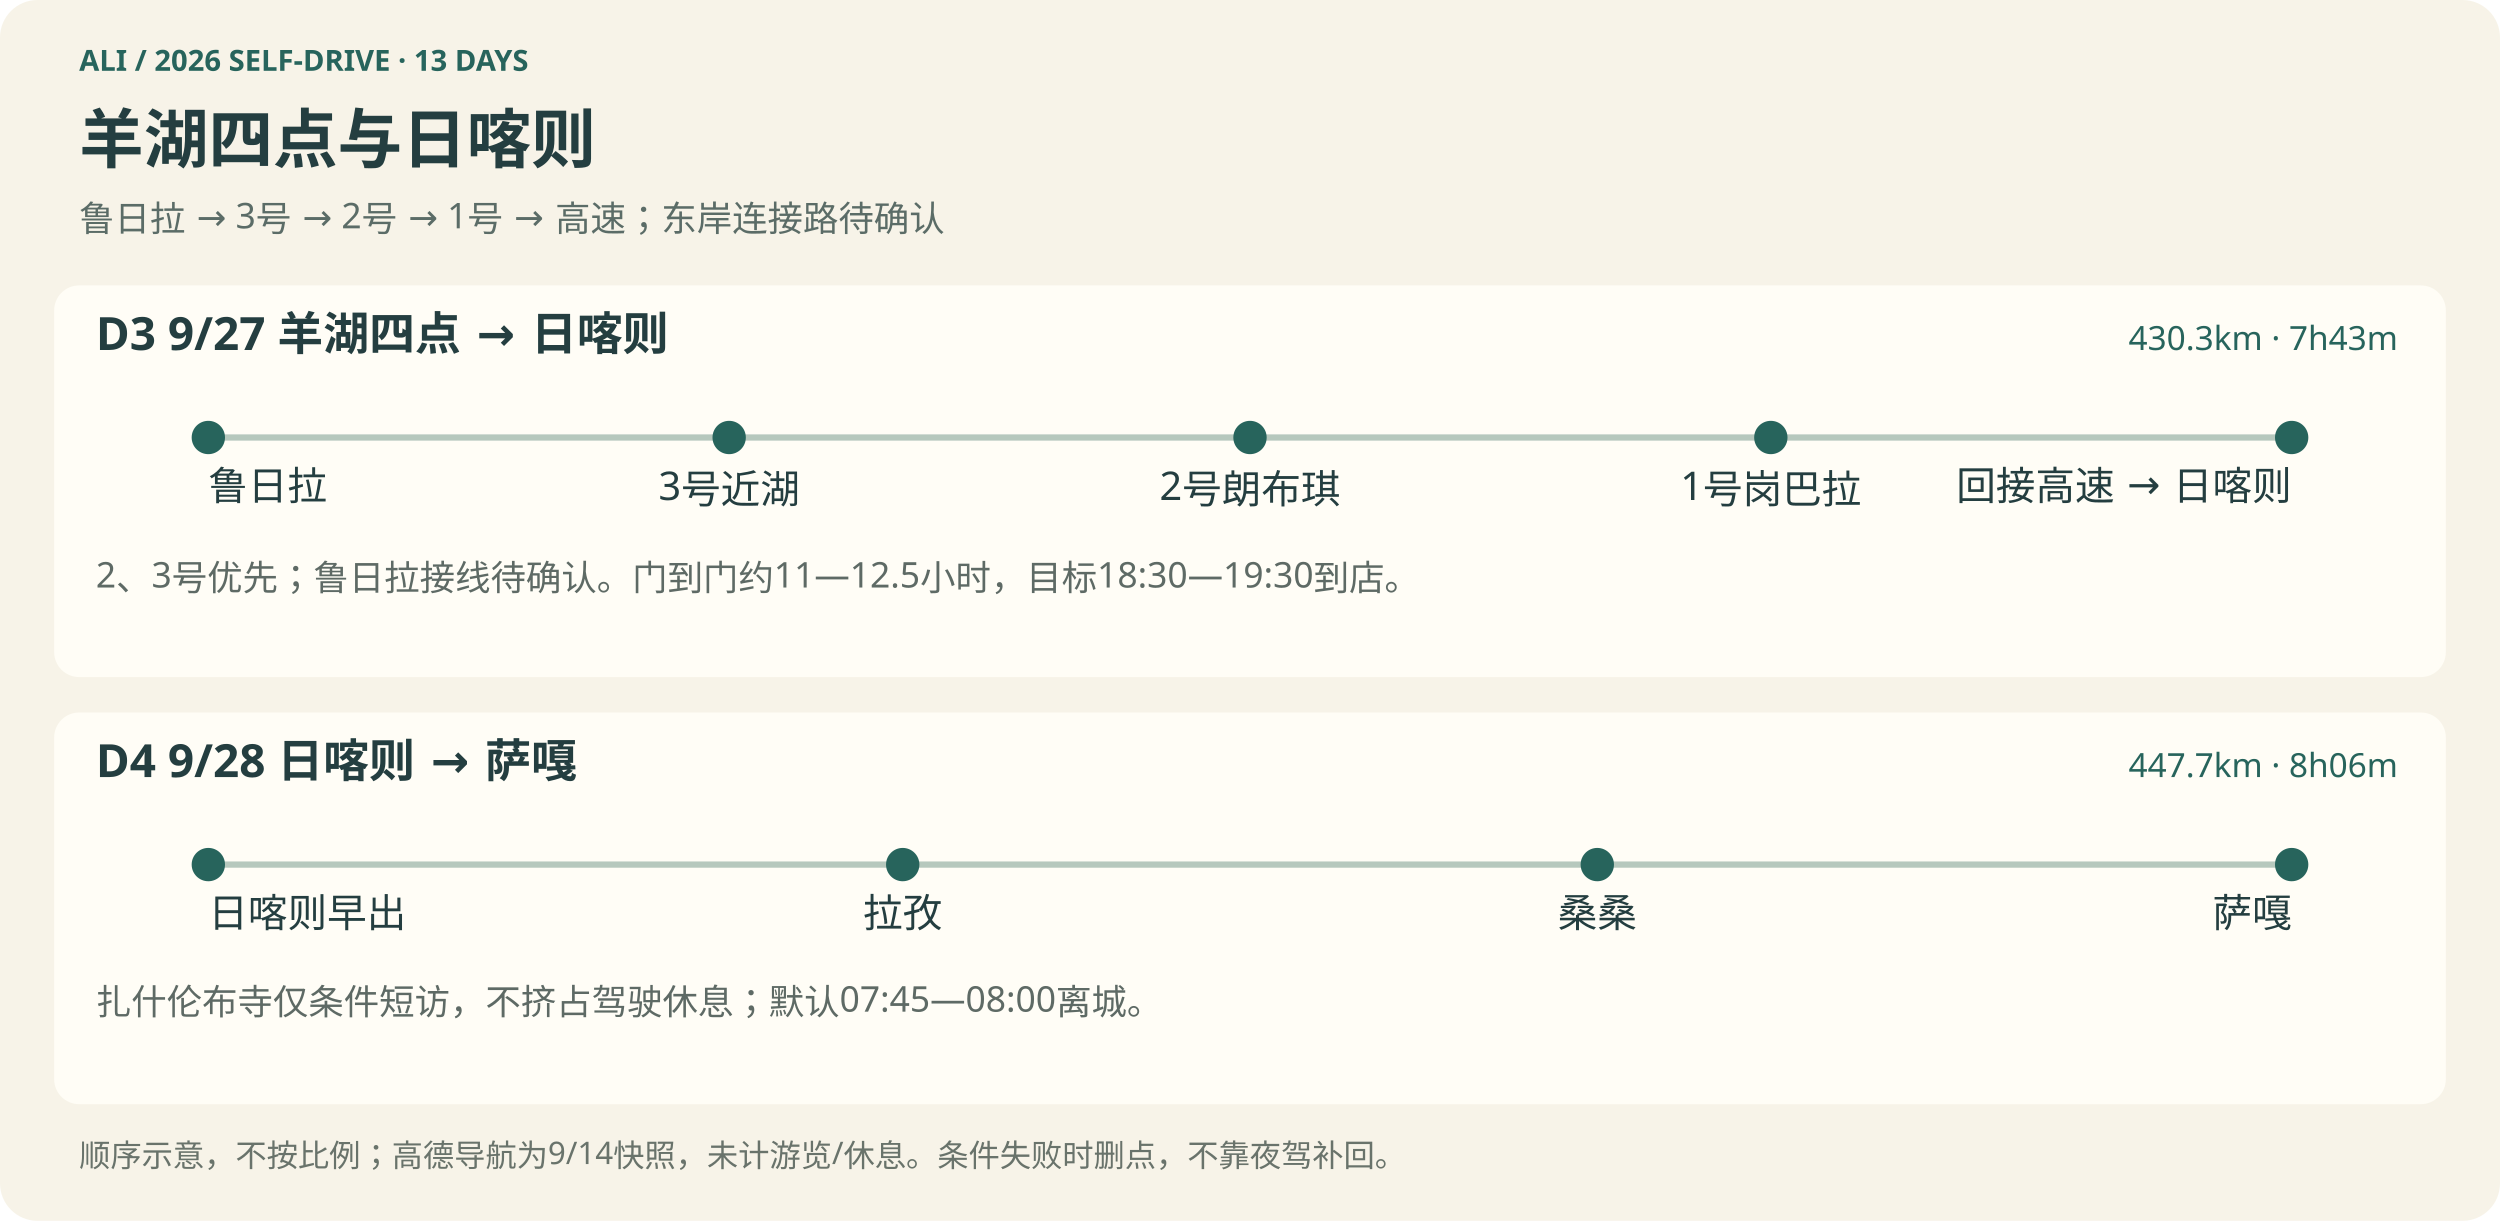
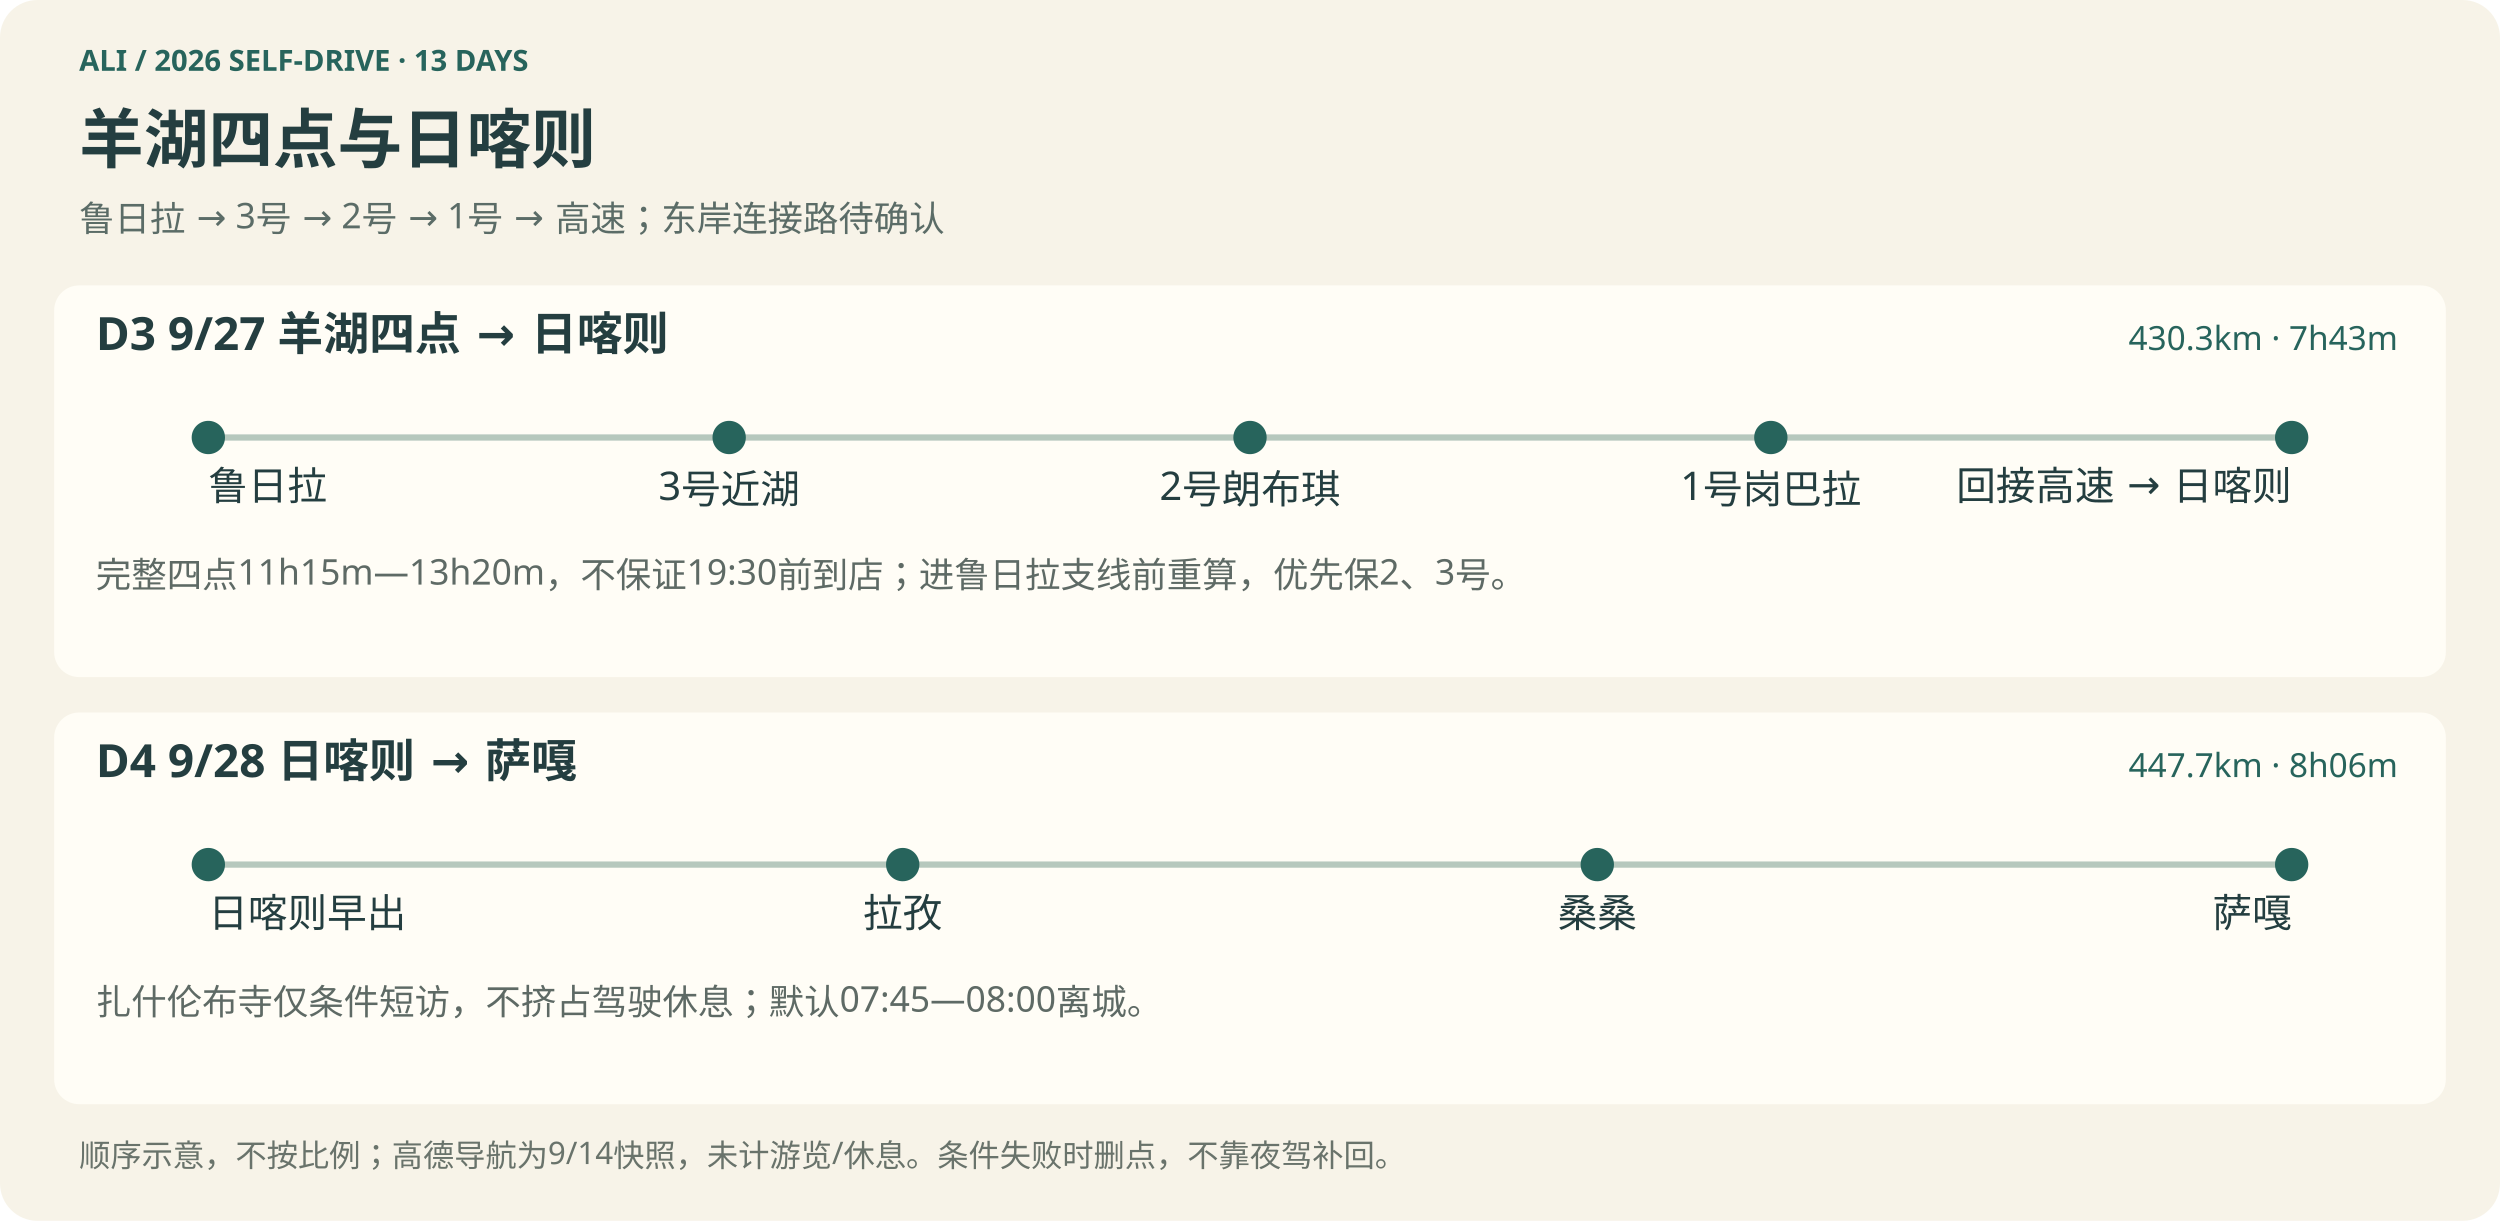
<svg xmlns="http://www.w3.org/2000/svg" viewBox="0 0 1200 586" class="ali-route-map" role="img">
  <g font-family="PingFang SC,Microsoft YaHei,sans-serif">
    <rect width="1200" height="586" rx="18" fill="#f7f3e8" />
    <text x="38.0" y="34.0" font-size="14" fill="#27645c" text-anchor="start" font-weight="600">ALI / 2026     SELF-DRIVE · 13 DAYS</text>
    <text x="38.0" y="78.0" font-size="31" fill="#243e40" text-anchor="start" font-weight="700">羊湖四点与日喀则</text>
    <text x="38.0" y="111.0" font-size="17" fill="#5b6c67" text-anchor="start" font-weight="400">鲁日拉 → 3号 → 2号 → 1号 → 高速；东岸连接路待确认</text>
    <rect x="26" y="137" width="1148" height="188" rx="12" fill="#fffdf6" />
    <text x="46.0" y="168.0" font-size="22" fill="#243e40" text-anchor="start" font-weight="600">D3  9/27  羊湖四点 → 日喀则</text>
    <text x="1151.0" y="168.0" font-size="16" fill="#27645c" text-anchor="end" font-weight="400">430.3km · 7h43m</text>
    <g data-layer="route-a">
      <line x1="100" y1="210" x2="1100" y2="210" stroke="#b6c8bd" stroke-width="3" />
    </g>
    <g data-layer="sights-core">
-       <g class="point tier-1" data-point-id="d3-stop-0" data-title="鲁日拉" data-summary="2、3号优先；鲁日拉接线待确认。门到门约11—12.5小时，目标18:30—19:30到店。" data-day-a="D3" data-kind="viewpoint" data-tier="1" data-action="core" data-status="documented" data-route-scope="A" data-elevation="" data-cost-basis="2026-09-14规划；点位与连线不是停车、准入或飞行许可。">
+       <g class="point tier-1" data-point-id="d3-stop-0" data-title="鲁日拉" data-summary="完整四点11h15m—13h20m，不保证19:30前到店；进鲁日拉支线前重算，优先保2、3号。" data-day-a="D3" data-kind="viewpoint" data-tier="1" data-action="core" data-status="documented" data-route-scope="A" data-elevation="" data-cost-basis="2026-09-14规划；点位与连线不是停车、准入或飞行许可。">
        <circle class="point-symbol" cx="100.0" cy="210" r="8" fill="#27645c" />
        <text x="100.0" y="240.0" font-size="19" fill="#243e40" text-anchor="start" font-weight="500">鲁日拉</text>
      </g>
-       <g class="point tier-1" data-point-id="d3-stop-1" data-title="3号近湖" data-summary="2、3号优先；鲁日拉接线待确认。门到门约11—12.5小时，目标18:30—19:30到店。" data-day-a="D3" data-kind="viewpoint" data-tier="1" data-action="core" data-status="documented" data-route-scope="A" data-elevation="" data-cost-basis="2026-09-14规划；点位与连线不是停车、准入或飞行许可。">
+       <g class="point tier-1" data-point-id="d3-stop-1" data-title="3号近湖" data-summary="完整四点11h15m—13h20m，不保证19:30前到店；进鲁日拉支线前重算，优先保2、3号。" data-day-a="D3" data-kind="viewpoint" data-tier="1" data-action="core" data-status="documented" data-route-scope="A" data-elevation="" data-cost-basis="2026-09-14规划；点位与连线不是停车、准入或飞行许可。">
        <circle class="point-symbol" cx="350.0" cy="210" r="8" fill="#27645c" />
        <text x="350.0" y="240.0" font-size="19" fill="#243e40" text-anchor="middle" font-weight="500">3号近湖</text>
      </g>
-       <g class="point tier-1" data-point-id="d3-stop-2" data-title="2号朗布琪" data-summary="2、3号优先；鲁日拉接线待确认。门到门约11—12.5小时，目标18:30—19:30到店。" data-day-a="D3" data-kind="viewpoint" data-tier="1" data-action="core" data-status="documented" data-route-scope="A" data-elevation="" data-cost-basis="2026-09-14规划；点位与连线不是停车、准入或飞行许可。">
+       <g class="point tier-1" data-point-id="d3-stop-2" data-title="2号朗布琪" data-summary="完整四点11h15m—13h20m，不保证19:30前到店；进鲁日拉支线前重算，优先保2、3号。" data-day-a="D3" data-kind="viewpoint" data-tier="1" data-action="core" data-status="documented" data-route-scope="A" data-elevation="" data-cost-basis="2026-09-14规划；点位与连线不是停车、准入或飞行许可。">
        <circle class="point-symbol" cx="600.0" cy="210" r="8" fill="#27645c" />
        <text x="600.0" y="240.0" font-size="19" fill="#243e40" text-anchor="middle" font-weight="500">2号朗布琪</text>
      </g>
-       <g class="point tier-1" data-point-id="d3-stop-3" data-title="1号岗巴拉" data-summary="2、3号优先；鲁日拉接线待确认。门到门约11—12.5小时，目标18:30—19:30到店。" data-day-a="D3" data-kind="viewpoint" data-tier="1" data-action="core" data-status="documented" data-route-scope="A" data-elevation="" data-cost-basis="2026-09-14规划；点位与连线不是停车、准入或飞行许可。">
+       <g class="point tier-1" data-point-id="d3-stop-3" data-title="1号岗巴拉" data-summary="完整四点11h15m—13h20m，不保证19:30前到店；进鲁日拉支线前重算，优先保2、3号。" data-day-a="D3" data-kind="viewpoint" data-tier="1" data-action="core" data-status="documented" data-route-scope="A" data-elevation="" data-cost-basis="2026-09-14规划；点位与连线不是停车、准入或飞行许可。">
        <circle class="point-symbol" cx="850.0" cy="210" r="8" fill="#27645c" />
        <text x="850.0" y="240.0" font-size="19" fill="#243e40" text-anchor="middle" font-weight="500">1号岗巴拉</text>
      </g>
-       <g class="point tier-1" data-point-id="d3-stop-4" data-title="回接高速 → 日喀则" data-summary="2、3号优先；鲁日拉接线待确认。门到门约11—12.5小时，目标18:30—19:30到店。" data-day-a="D3" data-kind="viewpoint" data-tier="1" data-action="core" data-status="documented" data-route-scope="A" data-elevation="" data-cost-basis="2026-09-14规划；点位与连线不是停车、准入或飞行许可。">
+       <g class="point tier-1" data-point-id="d3-stop-4" data-title="回接高速 → 日喀则" data-summary="完整四点11h15m—13h20m，不保证19:30前到店；进鲁日拉支线前重算，优先保2、3号。" data-day-a="D3" data-kind="viewpoint" data-tier="1" data-action="core" data-status="documented" data-route-scope="A" data-elevation="" data-cost-basis="2026-09-14规划；点位与连线不是停车、准入或飞行许可。">
        <circle class="point-symbol" cx="1100.0" cy="210" r="8" fill="#27645c" />
        <text x="1100.0" y="240.0" font-size="19" fill="#243e40" text-anchor="end" font-weight="500">回接高速 → 日喀则</text>
      </g>
    </g>
-     <text x="46.0" y="282.0" font-size="17" fill="#5e6a65" text-anchor="start" font-weight="400">2、3号优先；鲁日拉接线待确认。门到门约11—12.5小时，目标18:30—19:30到店。</text>
+     <text x="46.0" y="282.0" font-size="17" fill="#5e6a65" text-anchor="start" font-weight="400">完整四点11h15m—13h20m，不保证19:30前到店；进鲁日拉支线前重算，优先保2、3号。</text>
    <rect x="26" y="342" width="1148" height="188" rx="12" fill="#fffdf6" />
    <text x="46.0" y="373.0" font-size="22" fill="#243e40" text-anchor="start" font-weight="600">D4  9/28  日喀则 → 萨嘎</text>
    <text x="1151.0" y="373.0" font-size="16" fill="#27645c" text-anchor="end" font-weight="400">447.7km · 8h06m</text>
    <g data-layer="route-a">
      <line x1="100" y1="415" x2="1100" y2="415" stroke="#b6c8bd" stroke-width="3" />
    </g>
    <g data-layer="sights-core">
      <g class="point tier-1" data-point-id="d4-stop-0" data-title="日喀则早出" data-summary="扎什伦布寺仅条件短访，不挤占驾驶休息；默认07:45—08:00离城。" data-day-a="D4" data-kind="viewpoint" data-tier="1" data-action="core" data-status="documented" data-route-scope="A" data-elevation="" data-cost-basis="2026-09-14规划；点位与连线不是停车、准入或飞行许可。">
        <circle class="point-symbol" cx="100.0" cy="415" r="8" fill="#27645c" />
        <text x="100.0" y="445.0" font-size="19" fill="#243e40" text-anchor="start" font-weight="500">日喀则早出</text>
      </g>
      <g class="point tier-1" data-point-id="d4-stop-1" data-title="拉孜" data-summary="扎什伦布寺仅条件短访，不挤占驾驶休息；默认07:45—08:00离城。" data-day-a="D4" data-kind="viewpoint" data-tier="1" data-action="core" data-status="documented" data-route-scope="A" data-elevation="" data-cost-basis="2026-09-14规划；点位与连线不是停车、准入或飞行许可。">
        <circle class="point-symbol" cx="433.3" cy="415" r="8" fill="#27645c" />
        <text x="433.3" y="445.0" font-size="19" fill="#243e40" text-anchor="middle" font-weight="500">拉孜</text>
      </g>
      <g class="point tier-1" data-point-id="d4-stop-2" data-title="桑桑" data-summary="扎什伦布寺仅条件短访，不挤占驾驶休息；默认07:45—08:00离城。" data-day-a="D4" data-kind="viewpoint" data-tier="1" data-action="core" data-status="documented" data-route-scope="A" data-elevation="" data-cost-basis="2026-09-14规划；点位与连线不是停车、准入或飞行许可。">
        <circle class="point-symbol" cx="766.7" cy="415" r="8" fill="#27645c" />
        <text x="766.7" y="445.0" font-size="19" fill="#243e40" text-anchor="middle" font-weight="500">桑桑</text>
      </g>
      <g class="point tier-1" data-point-id="d4-stop-3" data-title="萨嘎" data-summary="扎什伦布寺仅条件短访，不挤占驾驶休息；默认07:45—08:00离城。" data-day-a="D4" data-kind="viewpoint" data-tier="1" data-action="core" data-status="documented" data-route-scope="A" data-elevation="" data-cost-basis="2026-09-14规划；点位与连线不是停车、准入或飞行许可。">
        <circle class="point-symbol" cx="1100.0" cy="415" r="8" fill="#27645c" />
        <text x="1100.0" y="445.0" font-size="19" fill="#243e40" text-anchor="end" font-weight="500">萨嘎</text>
      </g>
    </g>
    <text x="46.0" y="487.0" font-size="17" fill="#5e6a65" text-anchor="start" font-weight="400">扎什伦布寺仅条件短访，不挤占驾驶休息；默认07:45—08:00离城。</text>
    <text x="38.0" y="560.0" font-size="15" fill="#69736b" text-anchor="start" font-weight="400">顺序示意，不按比例；高德导航为9/14快照，未计游览/休息。条件失败时删点，不靠夜驾补回。</text>
    <g data-layer="route-a" />
    <g data-layer="route-b" />
    <g data-layer="route-common" />
    <g data-layer="lodging" />
    <g data-layer="sights-core" />
    <g data-layer="sights-secondary" />
    <g data-layer="passes" />
    <g data-layer="places" />
    <g data-layer="culture" />
    <g data-layer="water-landforms" />
    <g data-layer="context-landmarks" />
    <g data-layer="alternatives" />
  </g>
</svg>
